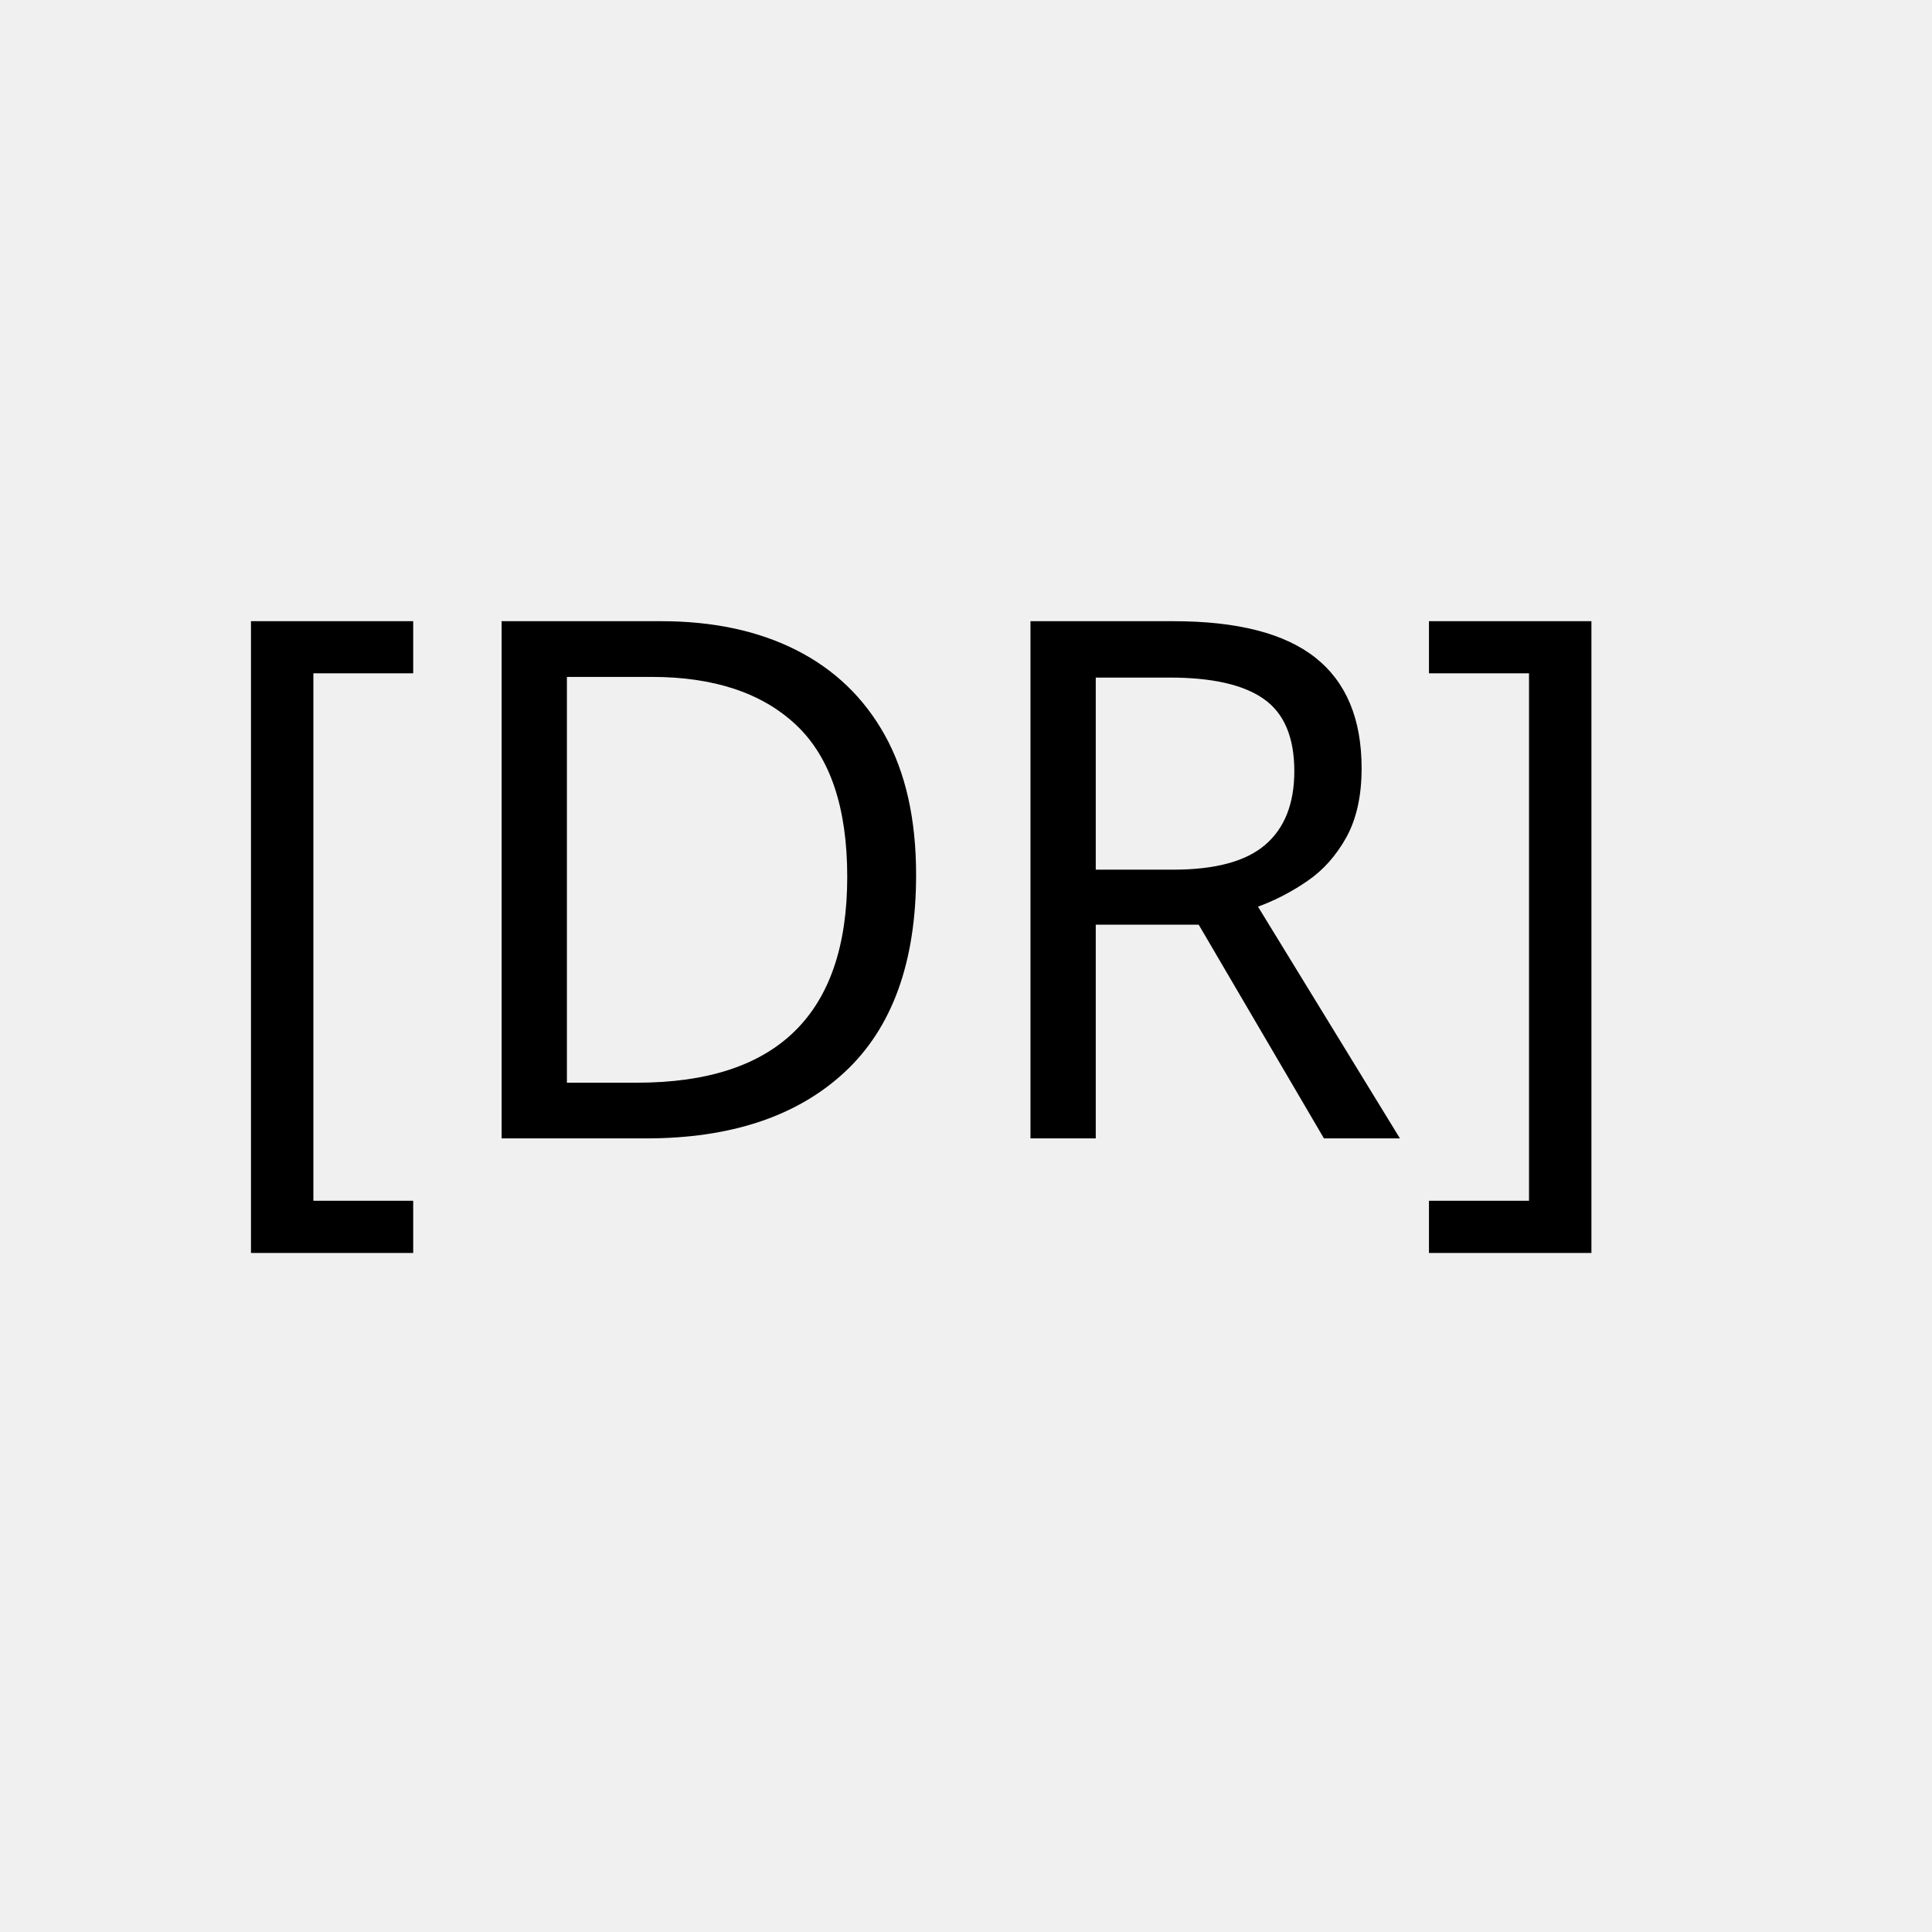
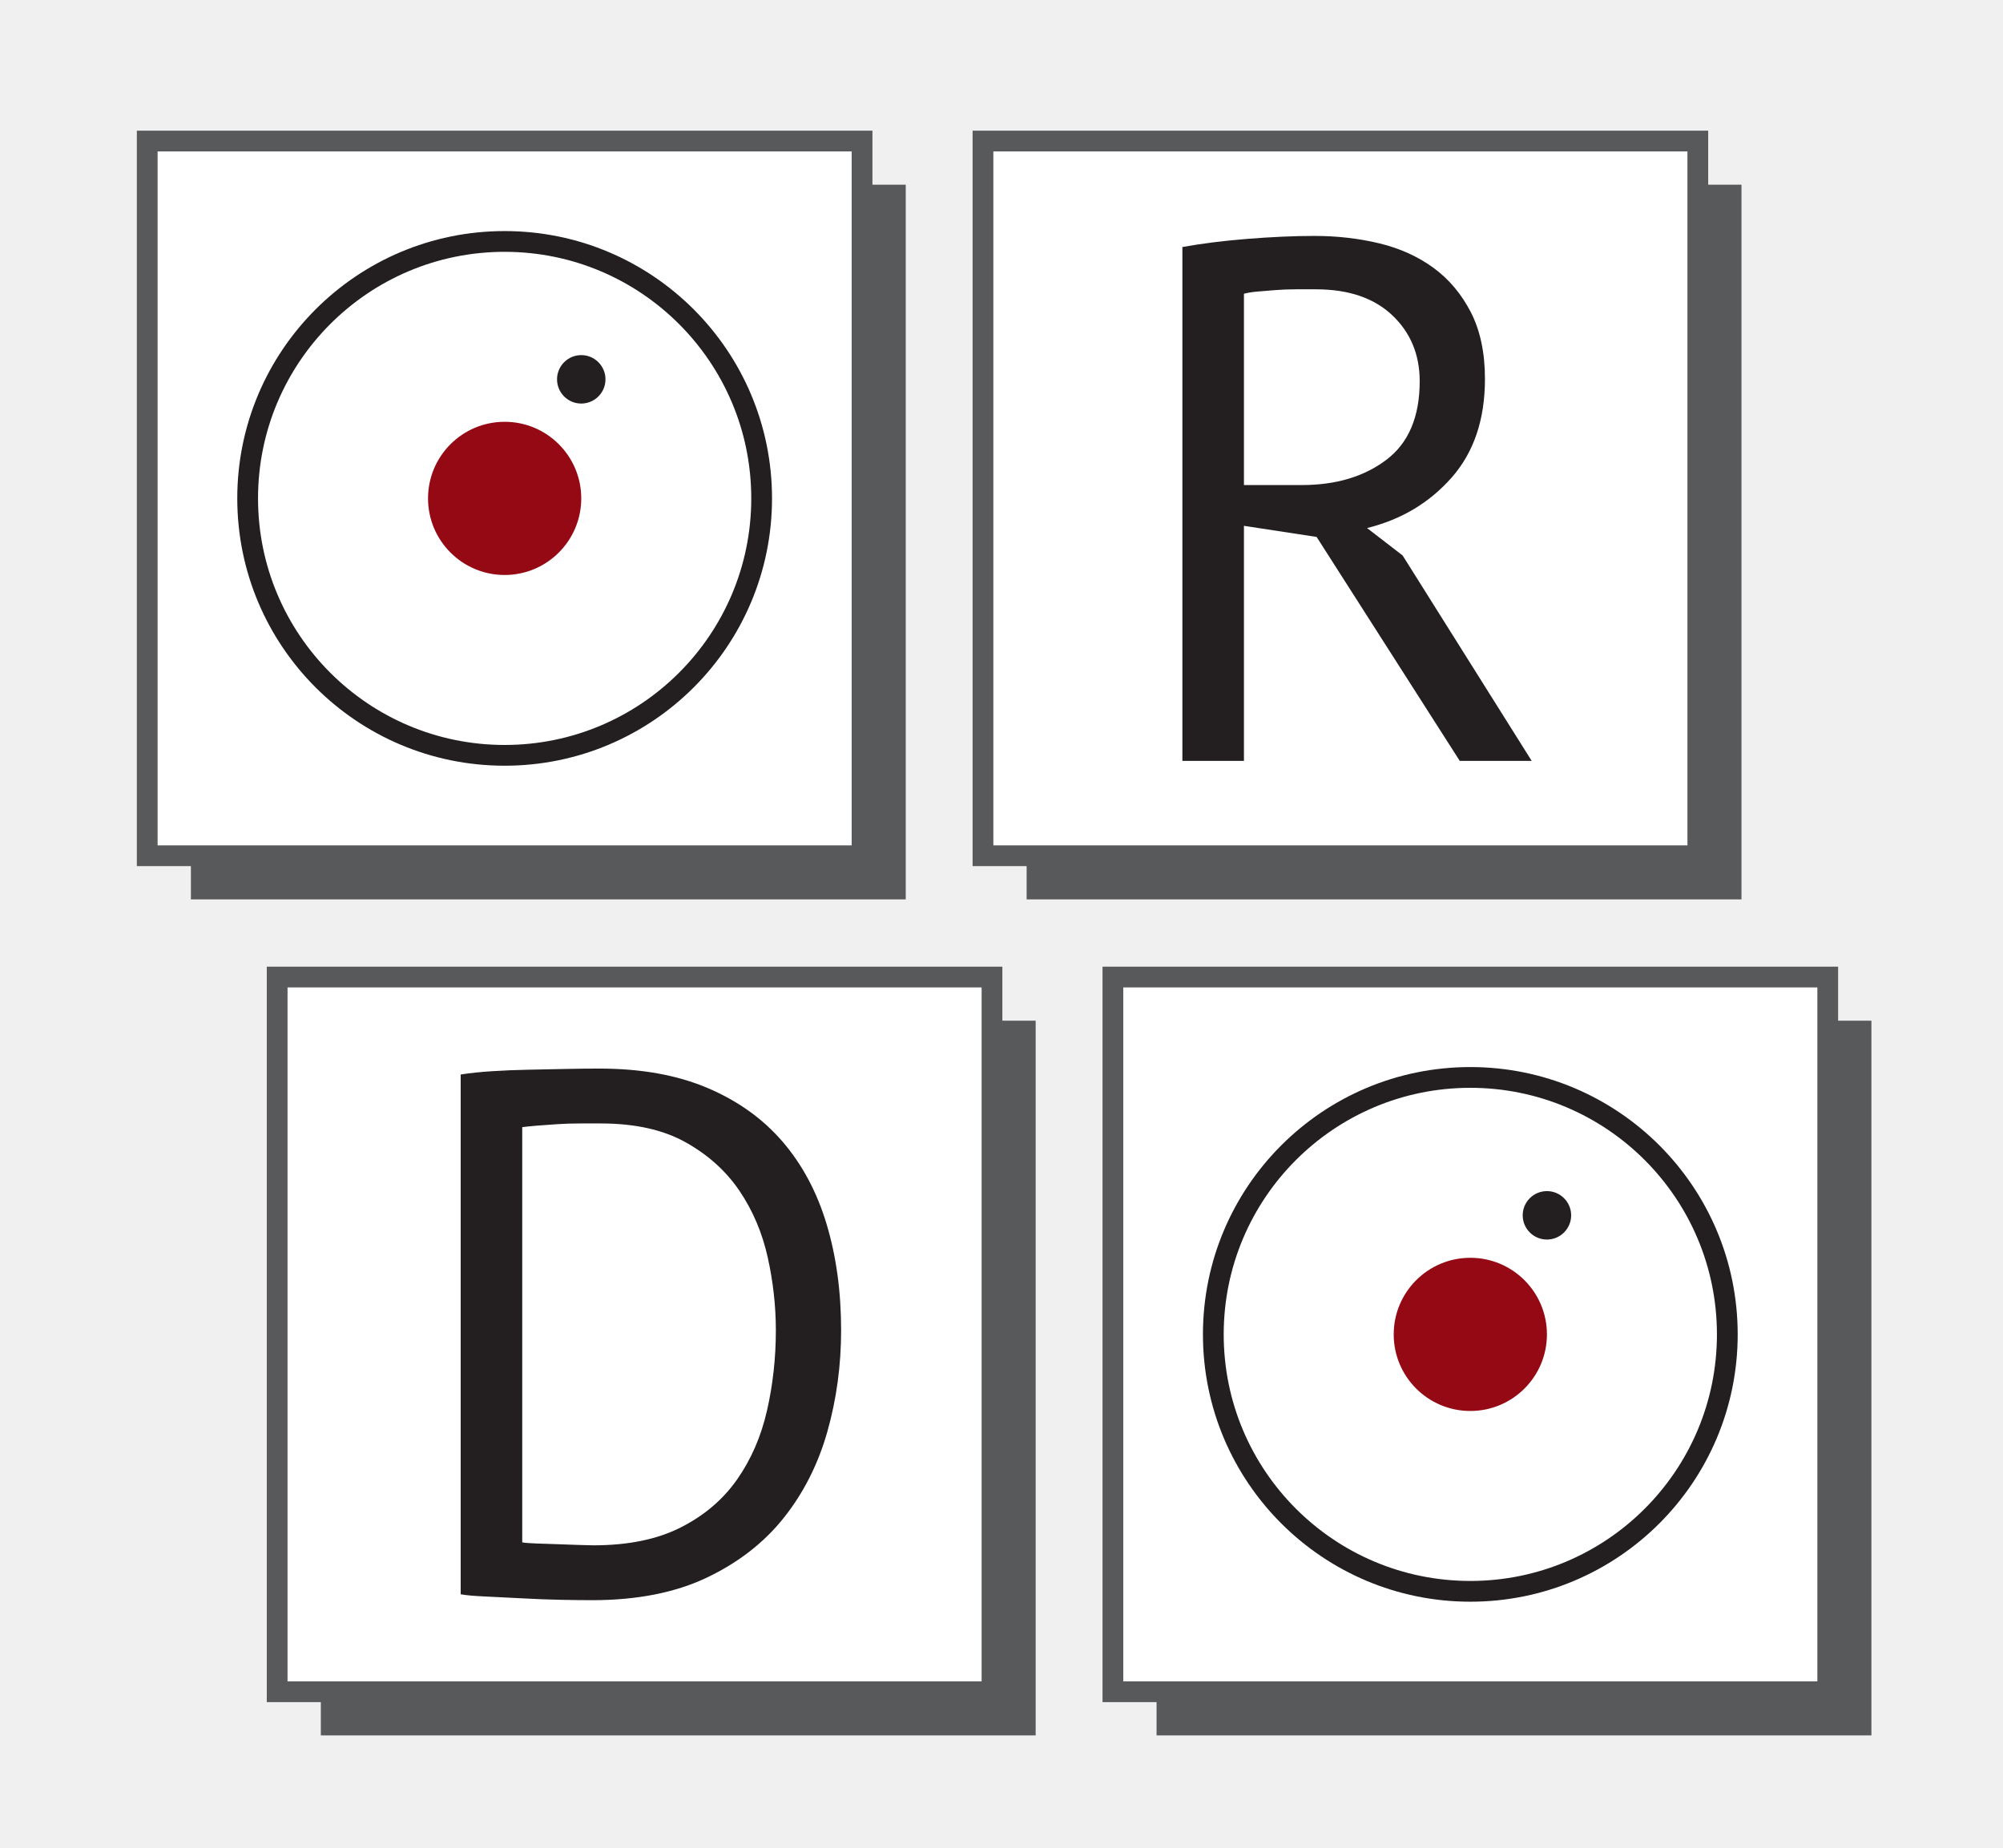
- <svg xmlns="http://www.w3.org/2000/svg" width="512" height="512" viewBox="0 0 135.467 135.467" version="1.1" id="svg3848">
-   <defs id="defs3842" />
-   <g id="layer1" transform="translate(0,-161.5333)">
-     <text xml:space="preserve" style="font-style:normal;font-variant:normal;font-weight:normal;font-stretch:normal;font-size:10.583px;line-height:125%;font-family:Cagliostro;-inkscape-font-specification:Cagliostro;letter-spacing:0px;word-spacing:0px;fill:#000000;fill-opacity:1;stroke:none;stroke-width:0.265px;stroke-linecap:butt;stroke-linejoin:miter;stroke-opacity:1" x="13.534" y="241.357" id="text3852">
-       <tspan id="tspan3850" x="13.534" y="241.357" style="font-size:50.8px;stroke-width:0.265px">[DR]</tspan>
-     </text>
+ <svg xmlns="http://www.w3.org/2000/svg" version="1.1" id="svg93" xml:space="preserve" width="212.281" height="195.867" viewBox="0 0 212.281 195.867">
+   <defs id="defs97">
+     <clipPath clipPathUnits="userSpaceOnUse" id="clipPath125">
+       <path d="M 0,146.9 H 159.211 V 0 H 0 Z" id="path123" />
+     </clipPath>
+   </defs>
+   <g id="g101" transform="matrix(1.333333,0,0,-1.333333,0,195.8667)">
+     <path d="m 71.994,75.397 h -56.82 v 56.819 h 56.82 z" style="fill:#58595b;fill-opacity:1;fill-rule:nonzero;stroke:none" id="path103" />
+     <path d="m 68.522,78.867 h -56.82 v 56.82 h 56.82 z" style="fill:#ffffff;fill-opacity:1;fill-rule:nonzero;stroke:#58595b;stroke-width:1.65;stroke-linecap:butt;stroke-linejoin:miter;stroke-miterlimit:10;stroke-dasharray:none;stroke-opacity:1" id="path105" />
+     <path d="m 138.423,75.397 h -56.82 v 56.819 h 56.82 z" style="fill:#58595b;fill-opacity:1;fill-rule:nonzero;stroke:none" id="path107" />
+     <path d="m 134.953,78.867 h -56.82 v 56.82 h 56.82 z" style="fill:#ffffff;fill-opacity:1;fill-rule:nonzero;stroke:#58595b;stroke-width:1.65;stroke-linecap:butt;stroke-linejoin:miter;stroke-miterlimit:10;stroke-dasharray:none;stroke-opacity:1" id="path109" />
+     <path d="m 82.321,8.933 h -56.82 v 56.82 h 56.82 z" style="fill:#58595b;fill-opacity:1;fill-rule:nonzero;stroke:none" id="path111" />
+     <path d="M 78.85,12.403 H 22.03 v 56.82 h 56.82 z" style="fill:#ffffff;fill-opacity:1;fill-rule:nonzero;stroke:#58595b;stroke-width:1.65;stroke-linecap:butt;stroke-linejoin:miter;stroke-miterlimit:10;stroke-dasharray:none;stroke-opacity:1" id="path113" />
+     <path d="m 148.751,8.933 h -56.82 v 56.82 h 56.82 z" style="fill:#58595b;fill-opacity:1;fill-rule:nonzero;stroke:none" id="path115" />
+     <path d="M 145.28,12.403 H 88.46 v 56.82 h 56.82 z" style="fill:#ffffff;fill-opacity:1;fill-rule:nonzero;stroke:#58595b;stroke-width:1.65;stroke-linecap:butt;stroke-linejoin:miter;stroke-miterlimit:10;stroke-dasharray:none;stroke-opacity:1" id="path117" />
+     <g id="g119">
+       <g id="g121" clip-path="url(#clipPath125)">
+         <g id="g127" transform="translate(60.54,107.2774)">
+           <path d="m 0,0 c 0,-11.282 -9.146,-20.428 -20.428,-20.428 -11.281,0 -20.427,9.146 -20.427,20.428 0,11.281 9.146,20.427 20.427,20.427 C -9.146,20.427 0,11.281 0,0 Z" style="fill:none;stroke:#231f20;stroke-width:1.65;stroke-linecap:butt;stroke-linejoin:miter;stroke-miterlimit:10;stroke-dasharray:none;stroke-opacity:1" id="path129" />
+         </g>
+         <g id="g131" transform="translate(46.2016,107.2774)">
+           <path d="m 0,0 c 0,-3.363 -2.726,-6.09 -6.089,-6.09 -3.363,0 -6.09,2.727 -6.09,6.09 0,3.363 2.727,6.089 6.09,6.089 C -2.726,6.089 0,3.363 0,0" style="fill:#950915;fill-opacity:1;fill-rule:nonzero;stroke:none" id="path133" />
+         </g>
+         <g id="g135" transform="translate(48.1269,116.7422)">
+           <path d="m 0,0 c 0,-1.063 -0.862,-1.925 -1.925,-1.925 -1.063,0 -1.925,0.862 -1.925,1.925 0,1.063 0.862,1.926 1.925,1.926 C -0.862,1.926 0,1.063 0,0" style="fill:#231f20;fill-opacity:1;fill-rule:nonzero;stroke:none" id="path137" />
+         </g>
+         <g id="g139" transform="translate(137.2973,40.8135)">
+           <path d="m 0,0 c 0,-11.281 -9.146,-20.427 -20.427,-20.427 -11.282,0 -20.428,9.146 -20.428,20.427 0,11.282 9.146,20.428 20.428,20.428 C -9.146,20.428 0,11.282 0,0 Z" style="fill:none;stroke:#231f20;stroke-width:1.65;stroke-linecap:butt;stroke-linejoin:miter;stroke-miterlimit:10;stroke-dasharray:none;stroke-opacity:1" id="path141" />
+         </g>
+         <g id="g143" transform="translate(122.9594,40.8135)">
+           <path d="m 0,0 c 0,-3.363 -2.727,-6.089 -6.089,-6.089 -3.364,0 -6.09,2.726 -6.09,6.089 0,3.363 2.726,6.09 6.09,6.09 C -2.727,6.09 0,3.363 0,0" style="fill:#950915;fill-opacity:1;fill-rule:nonzero;stroke:none" id="path145" />
+         </g>
+         <g id="g147" transform="translate(124.8847,50.2793)">
+           <path d="m 0,0 c 0,-1.063 -0.862,-1.926 -1.925,-1.926 -1.064,0 -1.926,0.863 -1.926,1.926 0,1.062 0.862,1.925 1.926,1.925 C -0.862,1.925 0,1.062 0,0" style="fill:#231f20;fill-opacity:1;fill-rule:nonzero;stroke:none" id="path149" />
+         </g>
+         <g id="g151" transform="translate(47.7587,57.5831)">
+           <path d="m 0,0 h -1.68 c -0.61,0 -1.209,-0.02 -1.798,-0.058 -0.589,-0.041 -1.13,-0.08 -1.621,-0.118 -0.492,-0.041 -0.875,-0.08 -1.15,-0.118 v -33.01 c 0.196,-0.04 0.57,-0.069 1.12,-0.089 0.55,-0.019 1.121,-0.039 1.71,-0.058 0.589,-0.02 1.159,-0.04 1.71,-0.06 0.549,-0.019 0.922,-0.028 1.119,-0.028 2.751,0 5.059,0.471 6.926,1.414 1.866,0.943 3.36,2.211 4.48,3.802 1.12,1.592 1.916,3.42 2.388,5.482 0.471,2.063 0.707,4.195 0.707,6.396 0,1.924 -0.216,3.861 -0.648,5.805 -0.434,1.947 -1.179,3.704 -2.24,5.277 -1.062,1.571 -2.486,2.858 -4.274,3.86 C 4.96,-0.5 2.711,0 0,0 m -11.141,3.891 c 0.746,0.118 1.582,0.206 2.506,0.264 0.923,0.06 1.886,0.099 2.887,0.118 1.003,0.021 1.984,0.039 2.948,0.06 0.962,0.02 1.857,0.03 2.682,0.03 3.301,0 6.16,-0.511 8.576,-1.533 2.417,-1.023 4.412,-2.447 5.983,-4.273 1.572,-1.828 2.741,-4.019 3.508,-6.574 0.766,-2.554 1.149,-5.363 1.149,-8.428 0,-2.791 -0.364,-5.473 -1.091,-8.046 -0.727,-2.575 -1.877,-4.855 -3.448,-6.838 -1.571,-1.984 -3.616,-3.576 -6.13,-4.775 -2.515,-1.199 -5.561,-1.797 -9.137,-1.797 -0.628,0 -1.444,0.01 -2.445,0.029 -1.003,0.02 -2.034,0.059 -3.096,0.118 -1.061,0.059 -2.043,0.108 -2.947,0.147 -0.904,0.041 -1.553,0.099 -1.945,0.177 z" style="fill:#231f20;fill-opacity:1;fill-rule:nonzero;stroke:none" id="path153" />
+         </g>
+         <g id="g155" transform="translate(104.5942,123.8995)">
+           <path d="m 0,0 h -1.591 c -0.551,0 -1.082,-0.02 -1.592,-0.06 -0.511,-0.039 -0.993,-0.078 -1.444,-0.117 -0.453,-0.04 -0.816,-0.098 -1.091,-0.177 v -15.208 h 4.597 c 2.712,0 4.952,0.668 6.72,2.005 1.769,1.335 2.653,3.418 2.653,6.247 0,2.123 -0.728,3.871 -2.181,5.247 C 4.617,-0.687 2.593,0 0,0 m -10.611,3.36 c 1.494,0.275 3.213,0.492 5.158,0.649 1.946,0.156 3.724,0.235 5.335,0.235 1.806,0 3.527,-0.197 5.158,-0.59 1.63,-0.393 3.065,-1.042 4.303,-1.944 1.238,-0.905 2.229,-2.084 2.977,-3.537 0.745,-1.455 1.119,-3.223 1.119,-5.305 0,-3.222 -0.884,-5.836 -2.652,-7.84 -1.768,-2.005 -4.009,-3.34 -6.72,-4.008 l 2.829,-2.181 10.257,-16.328 h -5.718 l -11.376,17.802 -5.777,0.883 v -18.685 h -4.893 z" style="fill:#231f20;fill-opacity:1;fill-rule:nonzero;stroke:none" id="path157" />
+         </g>
+       </g>
+     </g>
  </g>
</svg>
